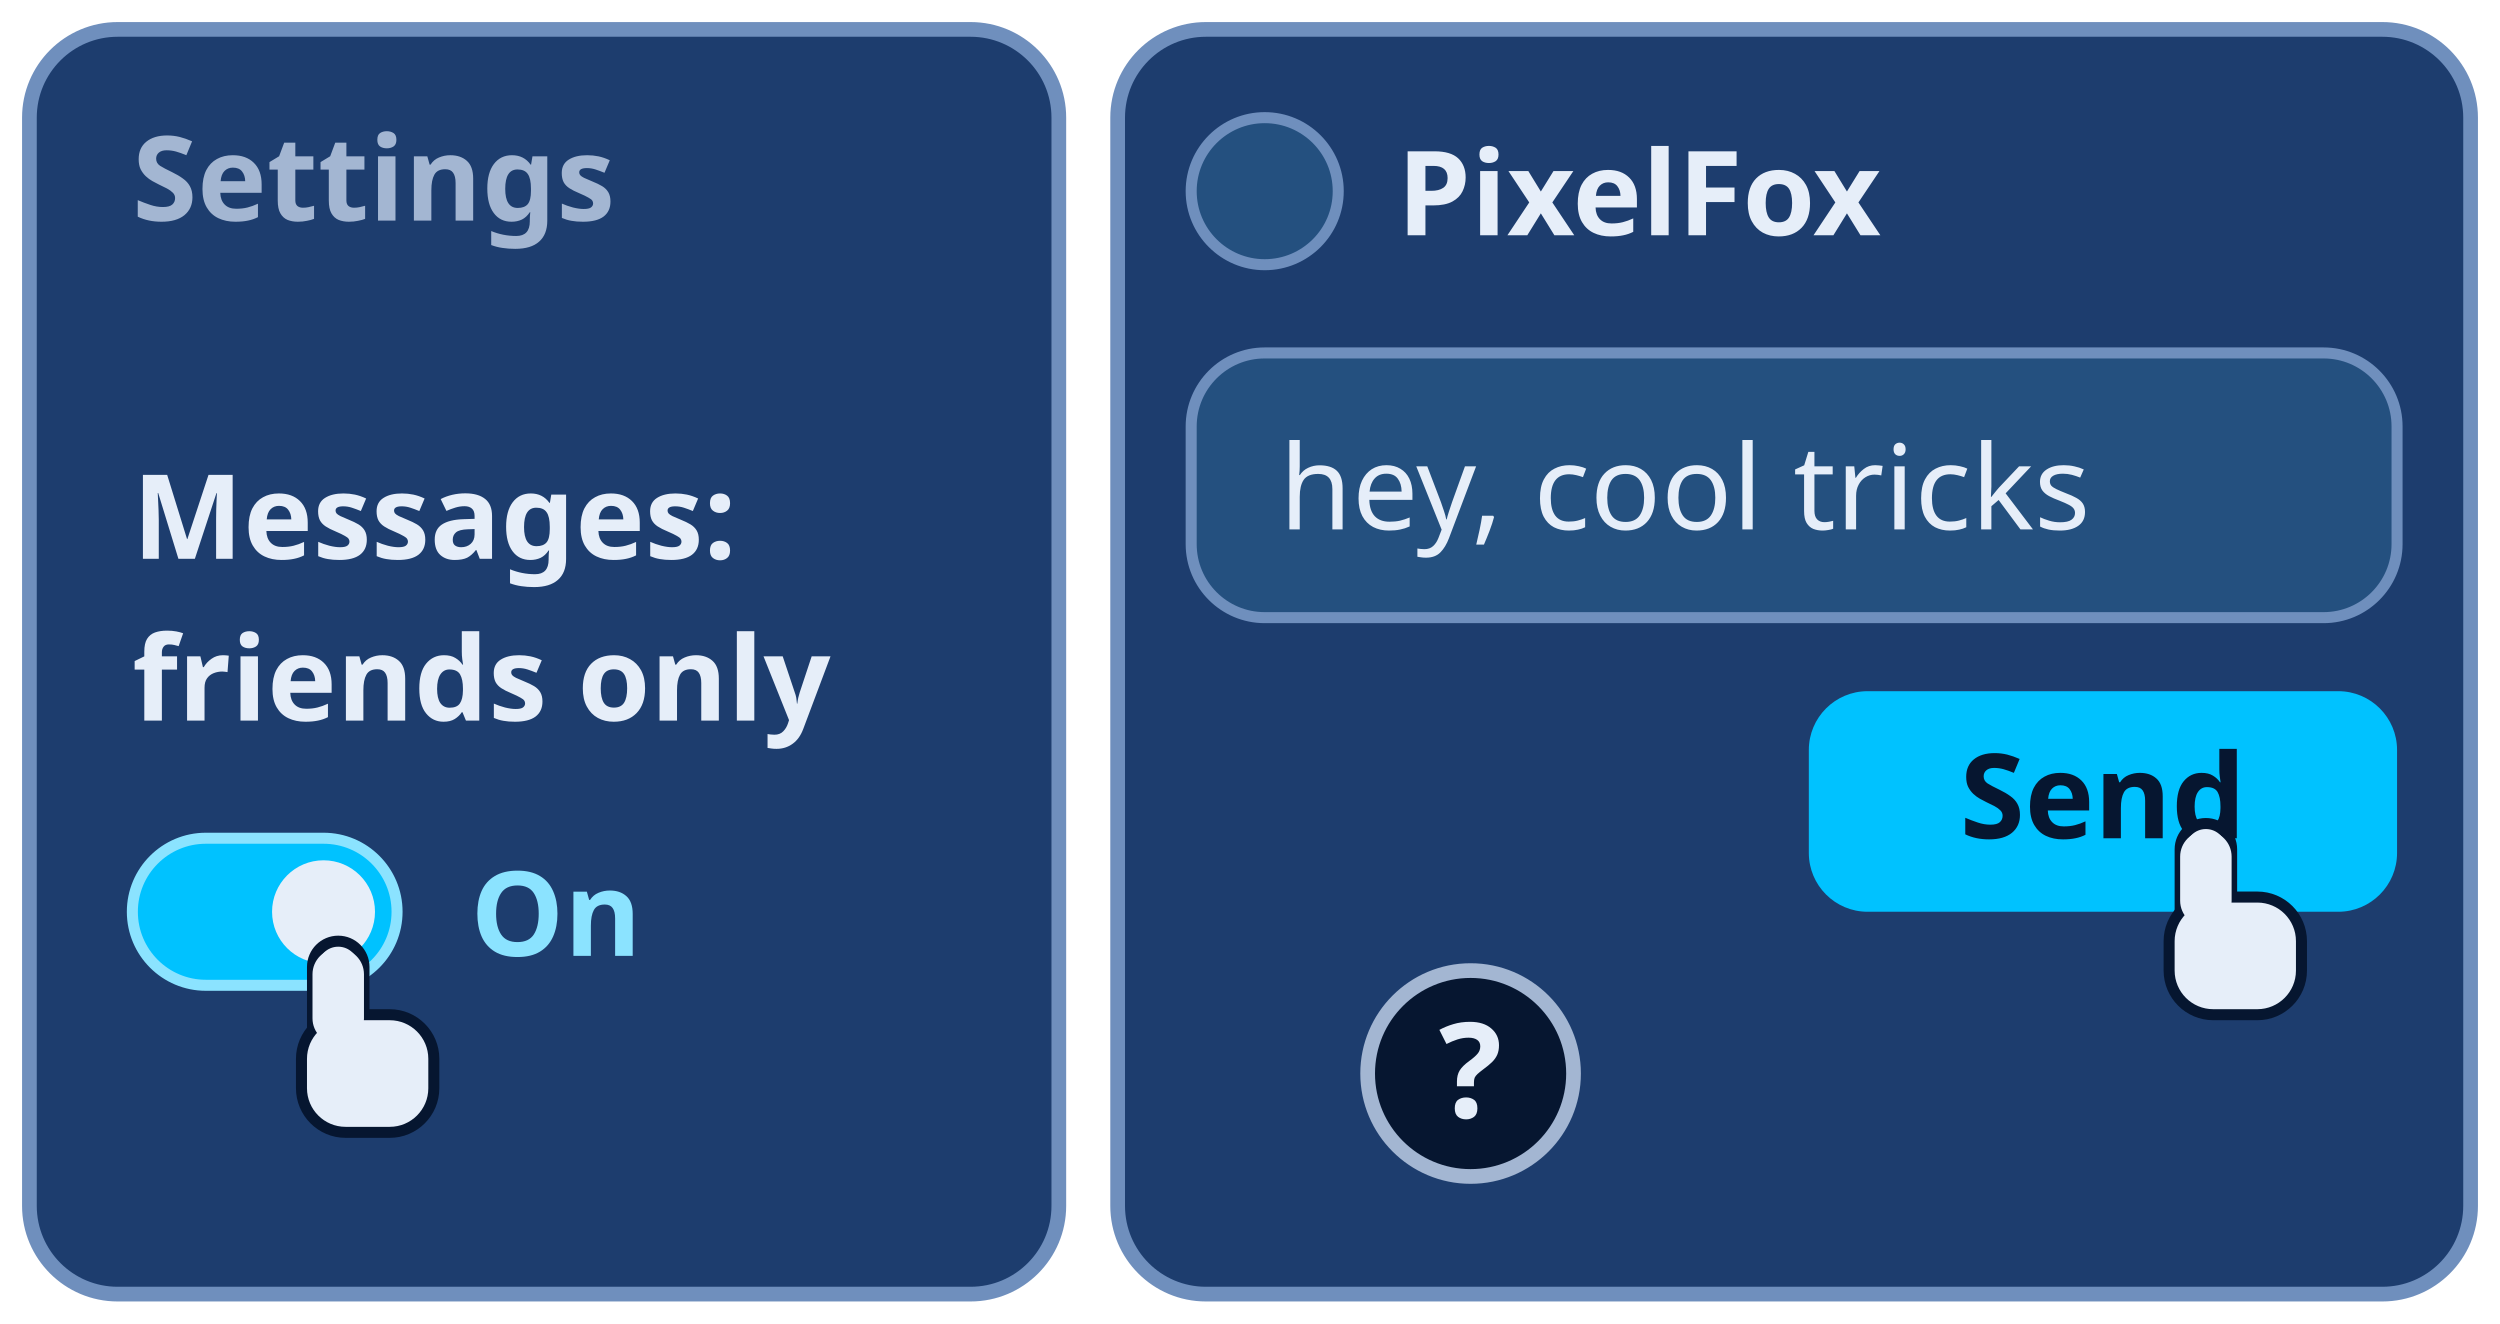
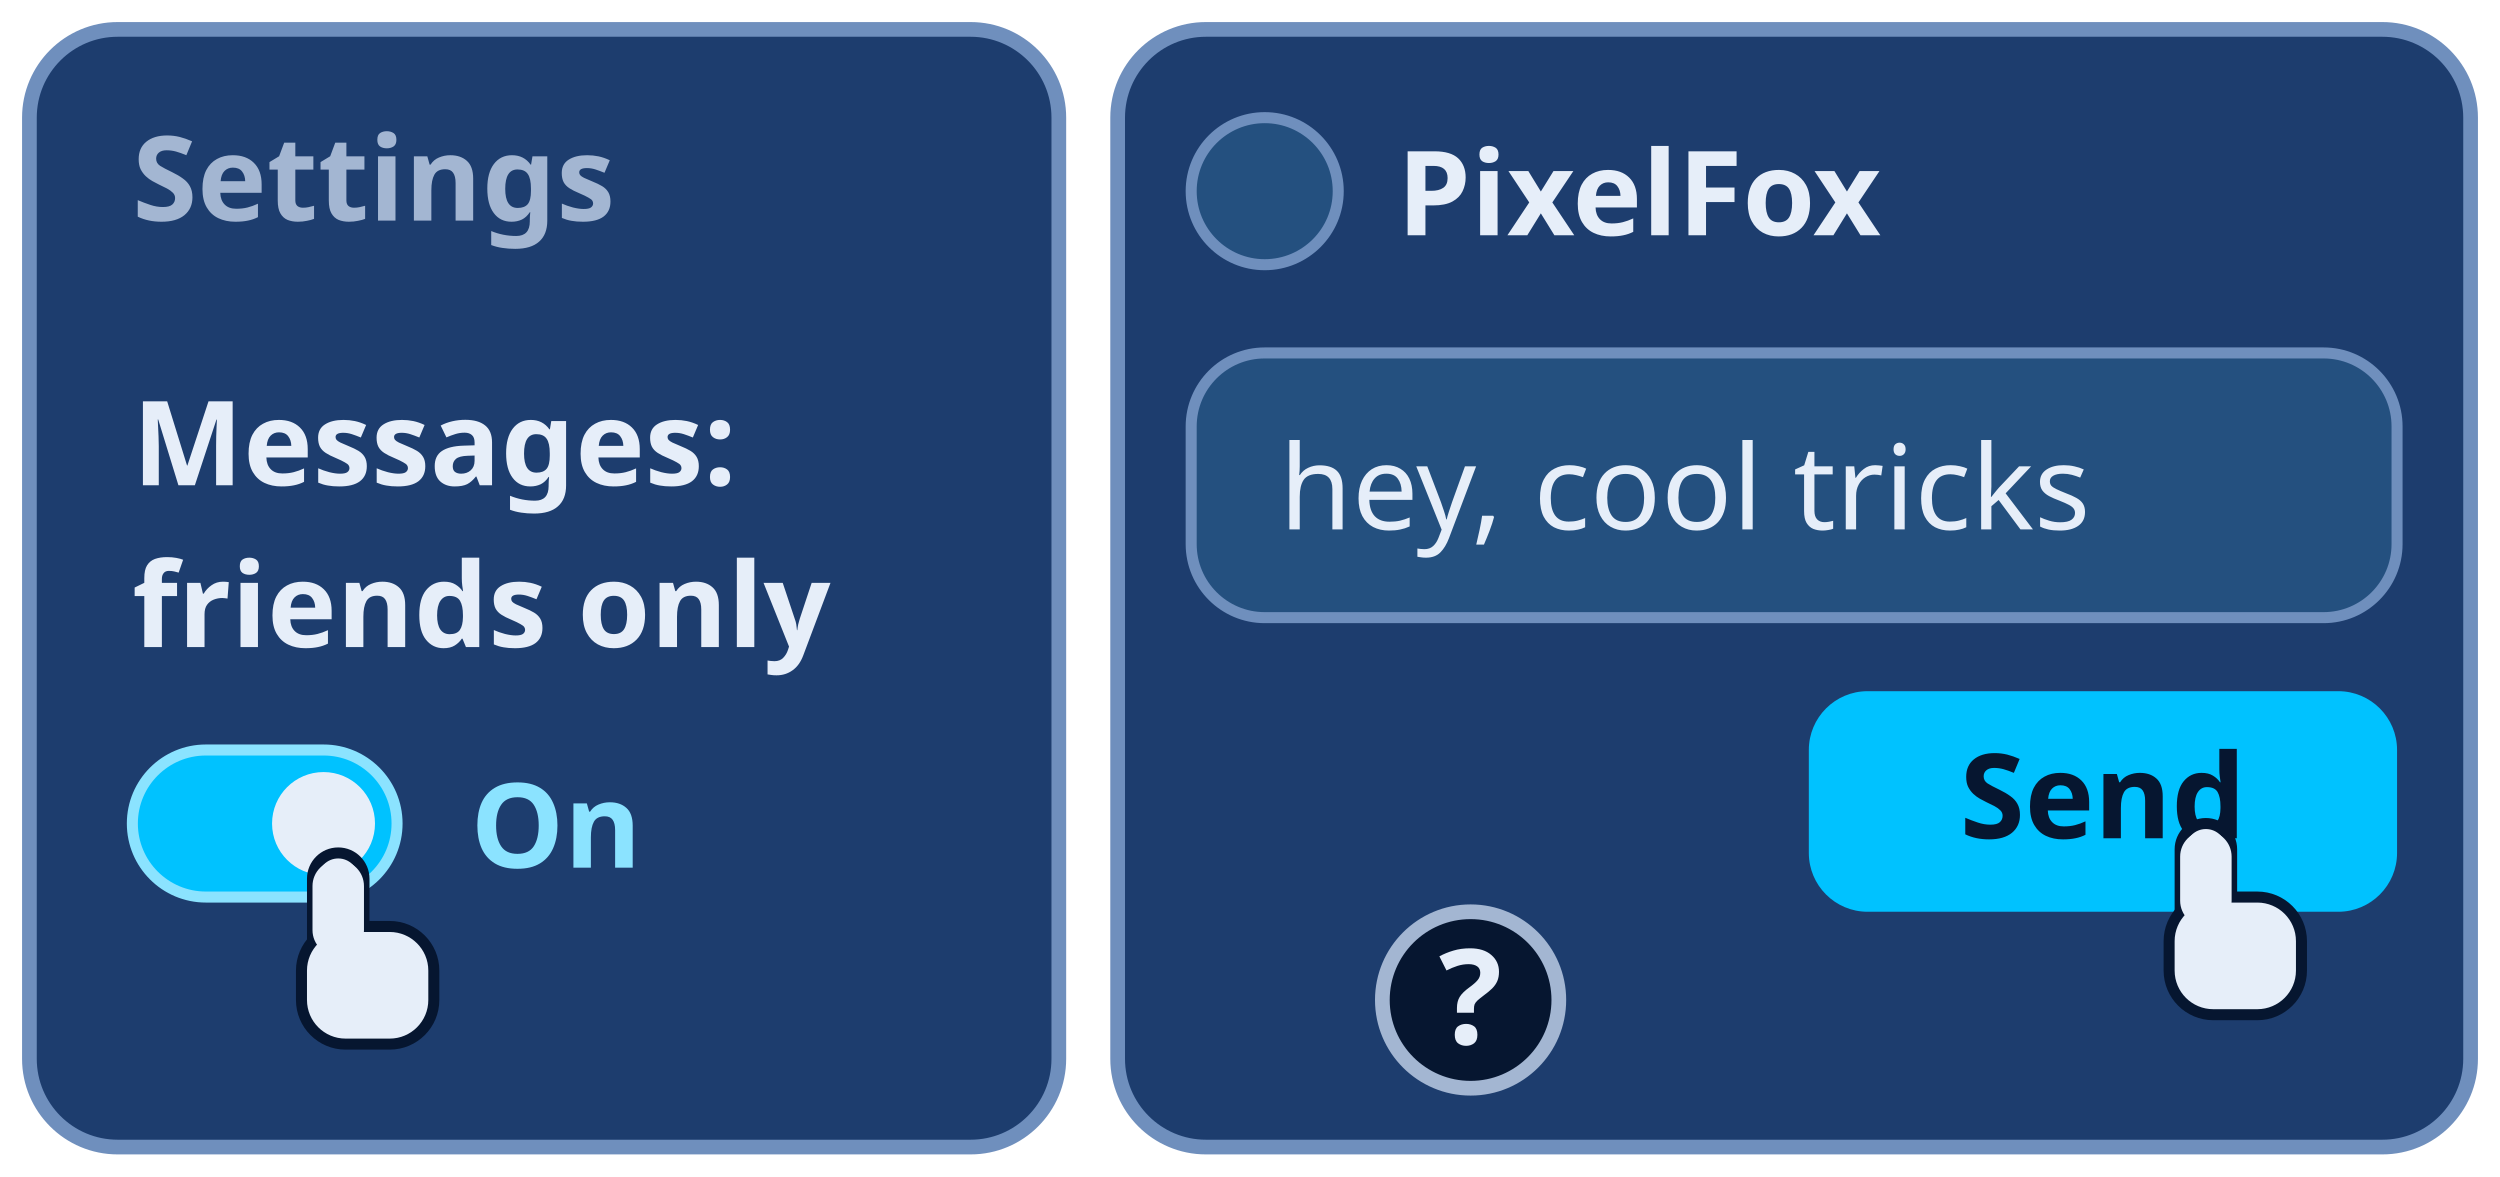
- <svg xmlns="http://www.w3.org/2000/svg" viewBox="0 0 340 180" width="340" height="180" font-family="'IBM Plex Sans', ui-sans-serif, system-ui, sans-serif">
-   <rect x="4" y="4" width="140" height="172" rx="12" fill="#1d3d6e" stroke="#6f8fbd" stroke-width="2" />
+ <svg xmlns="http://www.w3.org/2000/svg" viewBox="0 0 340 160" width="340" height="160" font-family="'IBM Plex Sans', ui-sans-serif, system-ui, sans-serif">
+   <rect x="4" y="4" width="140" height="152" rx="12" fill="#1d3d6e" stroke="#6f8fbd" stroke-width="2" />
  <text x="18" y="30" font-size="16" font-weight="600" fill="#a3b6d2">Settings</text>
-   <text x="18" y="76" font-size="16" font-weight="700" fill="#e6eef9">Messages:</text>
-   <text x="18" y="98" font-size="16" font-weight="700" fill="#e6eef9">friends only</text>
-   <rect x="18" y="114" width="36" height="20" rx="10" fill="#00c2ff" stroke="#8be3ff" stroke-width="1.5" />
-   <circle cx="44" cy="124" r="7" fill="#e6eef9" />
-   <text x="64" y="130" font-size="16" font-weight="600" fill="#8be3ff">On</text>
-   <rect x="42.5" y="128" width="7" height="16" rx="3.5" fill="#e6eef9" stroke="#061630" stroke-width="1.5" />
-   <rect x="41" y="138" width="18" height="16" rx="6" fill="#e6eef9" stroke="#061630" stroke-width="1.5" />
-   <rect x="42.5" y="129" width="7" height="13" rx="3.5" fill="#e6eef9" />
-   <rect x="152" y="4" width="184" height="172" rx="12" fill="#1d3d6e" stroke="#6f8fbd" stroke-width="2" />
+   <text x="18" y="66" font-size="16" font-weight="700" fill="#e6eef9">Messages:</text>
+   <text x="18" y="88" font-size="16" font-weight="700" fill="#e6eef9">friends only</text>
+   <rect x="18" y="102" width="36" height="20" rx="10" fill="#00c2ff" stroke="#8be3ff" stroke-width="1.5" />
+   <circle cx="44" cy="112" r="7" fill="#e6eef9" />
+   <text x="64" y="118" font-size="16" font-weight="600" fill="#8be3ff">On</text>
+   <rect x="42.5" y="116" width="7" height="16" rx="3.5" fill="#e6eef9" stroke="#061630" stroke-width="1.5" />
+   <rect x="41" y="126" width="18" height="16" rx="6" fill="#e6eef9" stroke="#061630" stroke-width="1.5" />
+   <rect x="42.5" y="117" width="7" height="13" rx="3.5" fill="#e6eef9" />
+   <rect x="152" y="4" width="184" height="152" rx="12" fill="#1d3d6e" stroke="#6f8fbd" stroke-width="2" />
  <circle cx="172" cy="26" r="10" fill="#24507f" stroke="#6f8fbd" stroke-width="1.5" />
  <text x="190" y="32" font-size="16" font-weight="700" fill="#e6eef9">PixelFox</text>
  <rect x="162" y="48" width="164" height="36" rx="10" fill="#24507f" stroke="#6f8fbd" stroke-width="1.5" />
  <text x="174" y="72" font-size="16" font-weight="500" fill="#e6eef9">hey, cool tricks</text>
  <rect x="246" y="94" width="80" height="30" rx="8" fill="#00c2ff" />
  <text x="286" y="114" font-size="16" font-weight="600" fill="#061630" text-anchor="middle">Send</text>
  <rect x="296.5" y="112" width="7" height="16" rx="3.5" fill="#e6eef9" stroke="#061630" stroke-width="1.5" />
  <rect x="295" y="122" width="18" height="16" rx="6" fill="#e6eef9" stroke="#061630" stroke-width="1.5" />
  <rect x="296.5" y="113" width="7" height="13" rx="3.5" fill="#e6eef9" />
-   <circle cx="200" cy="146" r="14" fill="#061630" stroke="#a3b6d2" stroke-width="2" />
-   <text x="200" y="152" font-size="18" font-weight="700" fill="#e6eef9" text-anchor="middle">?</text>
+   <circle cx="200" cy="136" r="12" fill="#061630" stroke="#a3b6d2" stroke-width="2" />
+   <text x="200" y="142" font-size="18" font-weight="700" fill="#e6eef9" text-anchor="middle">?</text>
</svg>
